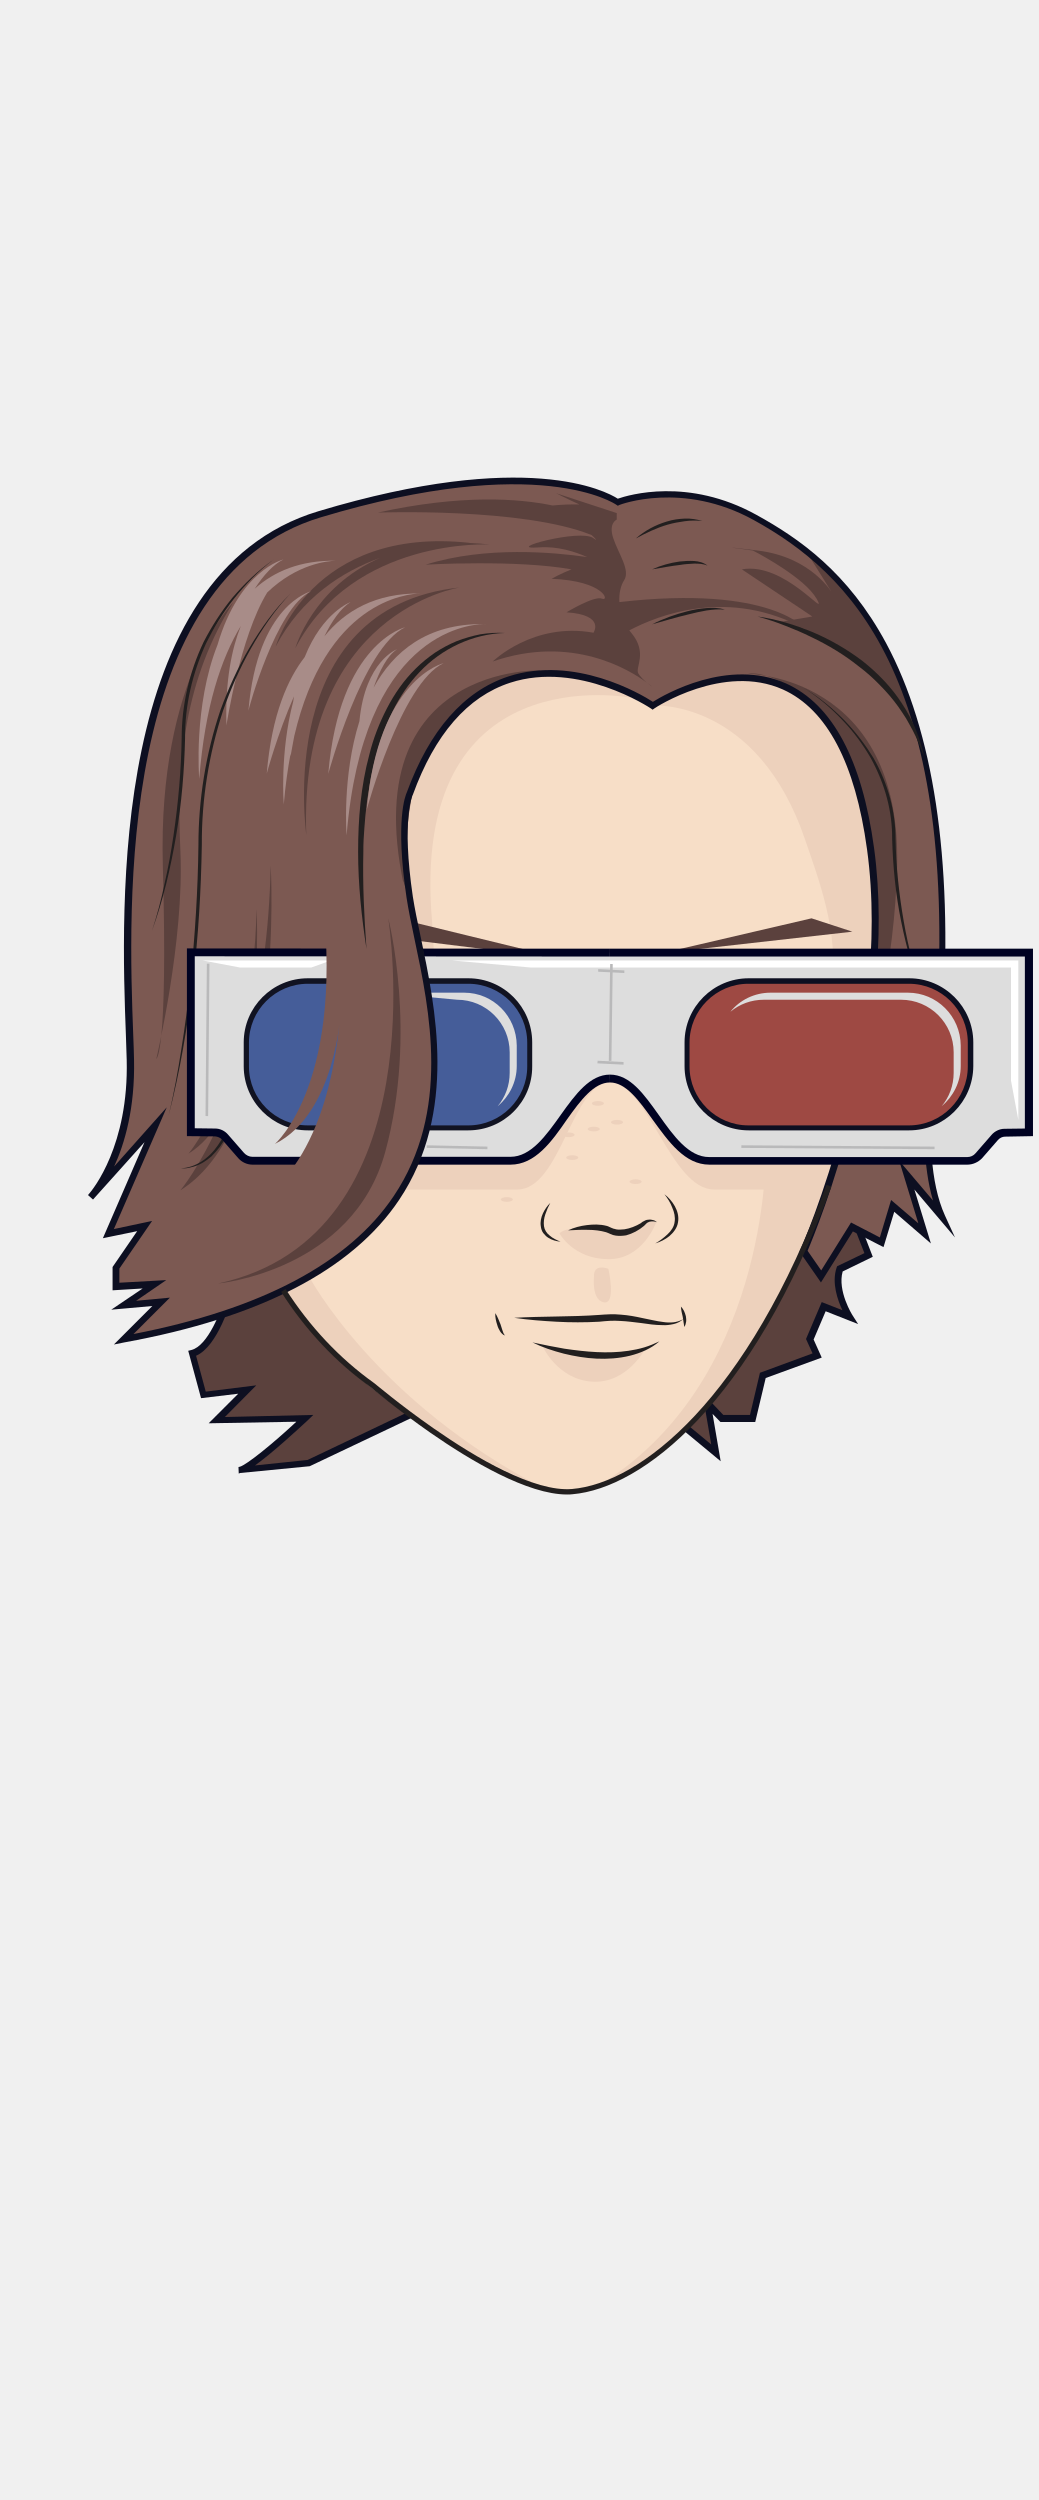
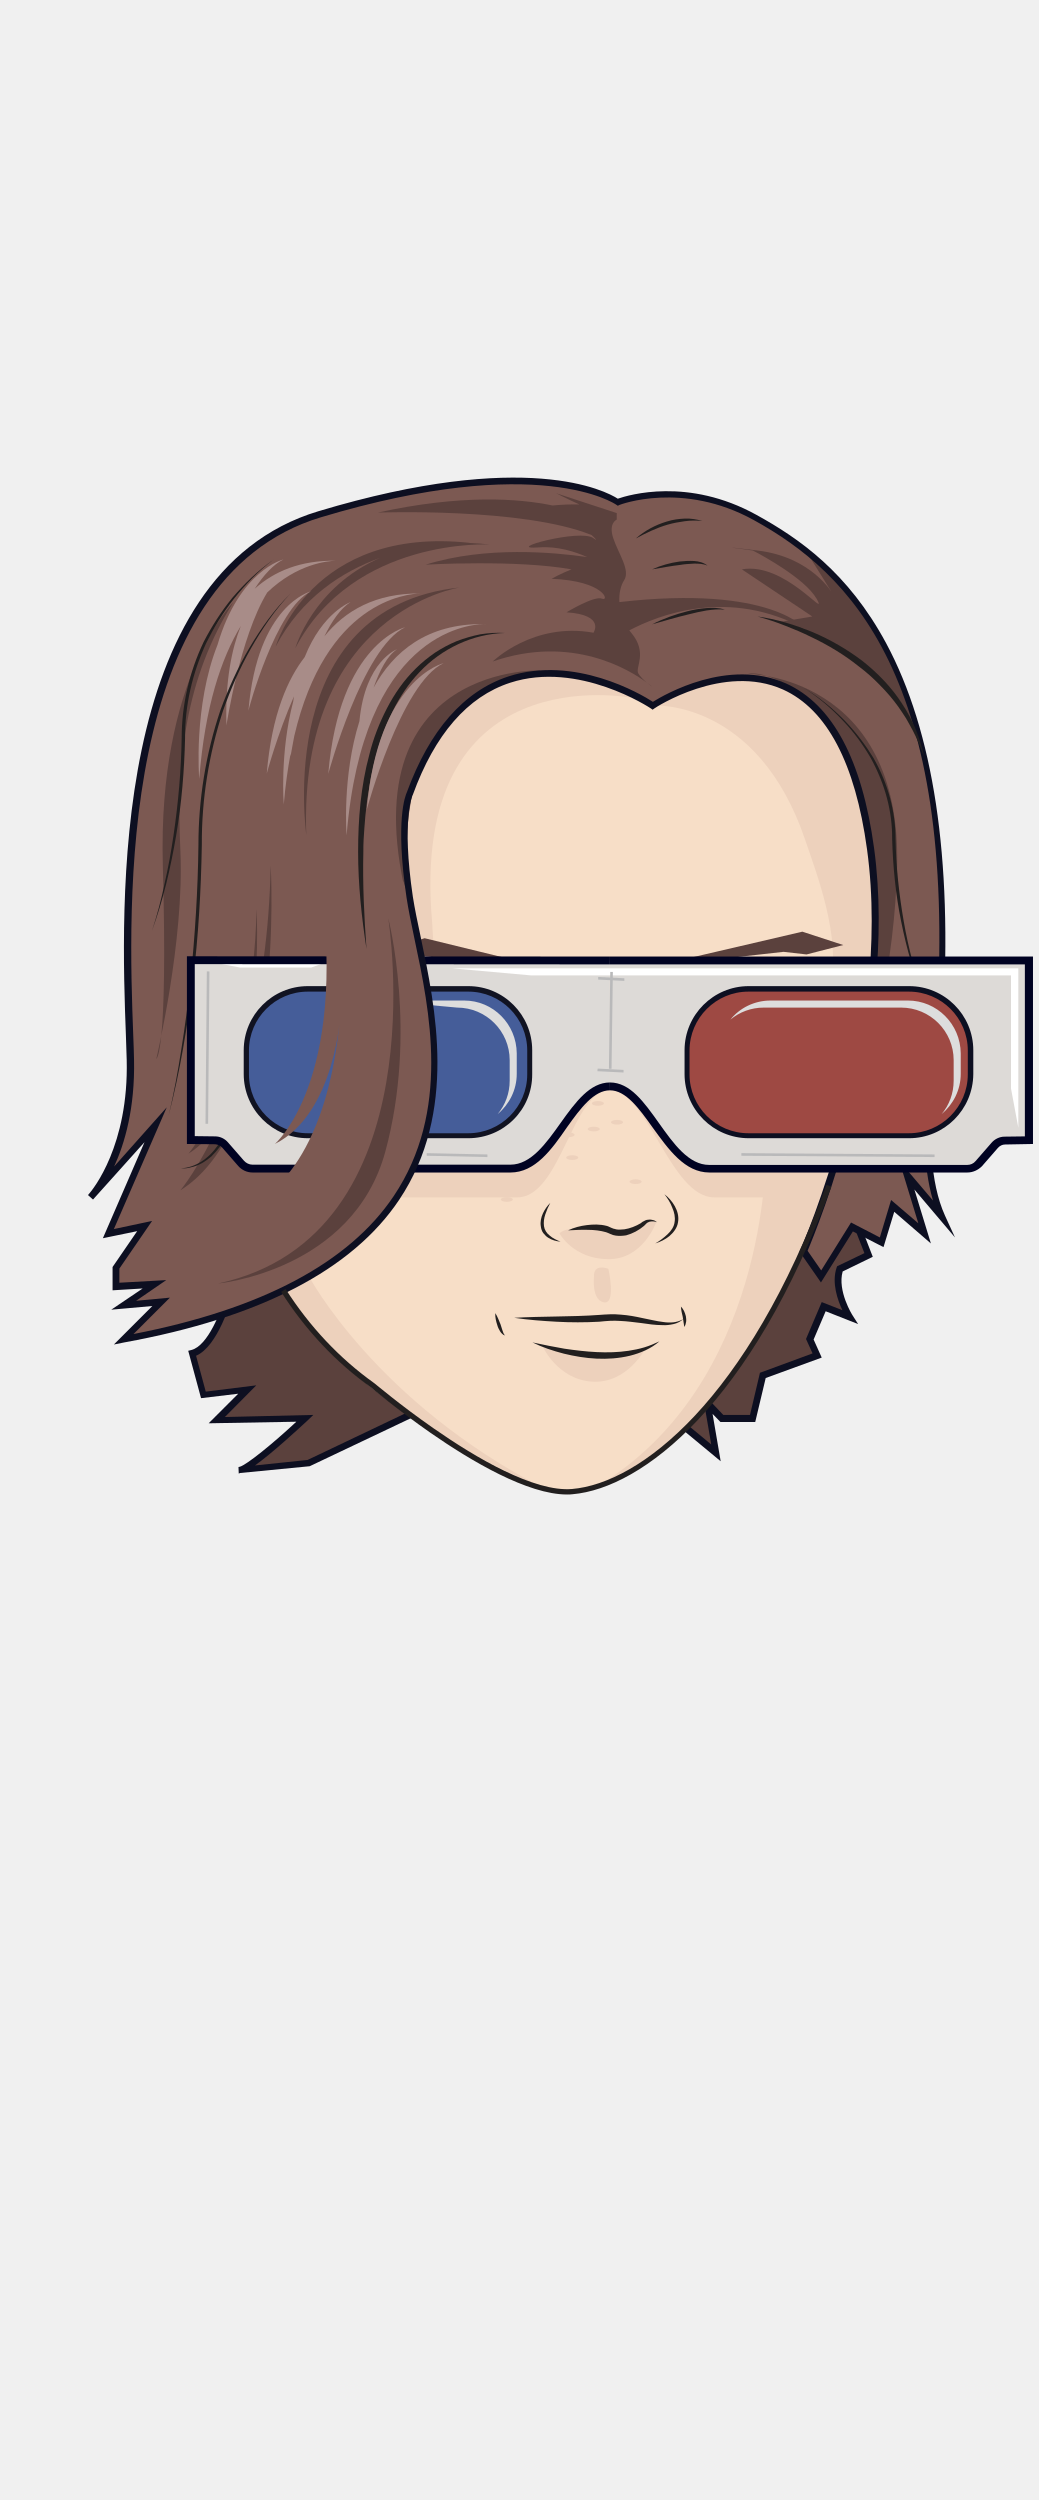
<svg xmlns="http://www.w3.org/2000/svg" version="1.1" id="Layer_1" x="0px" y="0px" viewBox="0 0 396.7 955" style="enable-background:new 0 0 396.7 955;" xml:space="preserve">
  <style type="text/css">
	.st0{fill:#5B413D;}
	.st1{fill:#0D0F21;}
	.st2{fill:#F7DEC7;}
	.st3{fill:#EDD1BC;}
	.st4{fill:#7C5952;}
	.st5{fill:#221F1F;}
	.st6{fill:#A88C88;}
- 	.st7{fill:#DDDDDD;}
+ 	.st7{fill:#DDDAD7;}
	.st8{fill:#FFFFFF;}
	.st9{fill:#000222;}
	.st10{fill:#455D99;}
- 	.st11{fill:#111322;}
- 	.st12{fill:#9E4943;}
- 	.st13{fill:#B9B9BA;}
+ 	.st11{fill:#DDDDDD;}
+ 	.st12{fill:#111322;}
+ 	.st13{fill:#9E4943;}
+ 	.st14{fill:#B9B9BA;}
</style>
  <path class="st0" d="M87.3,495.3c0,0-5.3,19.5-13.9,21.6l4.3,15.9l16.7-2.1l-11.7,11.8l33.7-0.6c0,0-21.3,20-25.3,19.8l26.7-2.6  l46.1-22l-33-92.3L87.3,495.3z" />
  <path class="st1" d="M91.2,562.9l-0.1-2.5l0.5-0.1c2.6-0.7,12.6-8.8,21.6-17.2l-33.5,0.6L91,532.4l-14.2,1.7L71.9,516l1.2-0.3  c6.4-1.6,11.4-15.1,13-20.5l45.7-52.2l33.9,94.6l-47.4,22.5l-26.7,2.6C91.4,562.9,91.3,562.9,91.2,562.9z M119.7,540.5l-2.4,2.3  c-3.7,3.4-13.2,12.2-19.9,17l20.1-2.1l44.9-21.4l-32.2-90l-41.7,49.3v0.2c-0.2,0.8-5.2,18.5-13.6,22.1l3.7,13.7l19.3-2.4l-12,12.1  L119.7,540.5z" />
  <path class="st0" d="M320.8,484.7l10.9-5.3l-7.1-18.4l-33.8,20.4l-38.9,55.7l21.6,17.9l-3.3-18.9l5.5,5.8h11.8l3.9-16.5l20.7-7.6  l-2.8-6.2l5.3-12.5l9.9,3.9C324.6,503,318,492.8,320.8,484.7z" />
  <path class="st1" d="M275.3,558.2l-25.1-20.8l39.8-56.9l35.3-21.3l8.1,20.9l-11.5,5.6c-2.1,7.4,3.7,16.7,3.8,16.8l2.1,3.3l-12.4-4.9  l-4.6,10.8l3.1,6.9l-21.4,7.8l-4,16.8h-13.3l-3-3.1L275.3,558.2z M253.6,536.8l18.1,15l-3.4-19.7l8,8.4h10.2l3.8-16.1l20.1-7.4  l-2.5-5.5l6-14.1l7.9,3.1c-1.8-3.8-4.2-10.5-2.2-16.3l0.2-0.5l10.4-5l-6.2-15.9l-32.2,19.5L253.6,536.8z" />
  <path class="st2" d="M81.5,400.1c0,0-1.1,84.6,61.1,129.1c0,0,9.6,8.2,22.6,17.3c16.7,11.6,39,24.6,53.6,23.4  c26.1-2.2,67.5-33.5,98-116.8l26.1-109.2l-12-75.9l-86.4-34L126,246.3L81.5,400.1z" />
  <path class="st3" d="M118.1,487.7c0,0,25.4,47.9,90.1,81.1c0,0-82.1-33.3-101.1-81.1L118.1,487.7L118.1,487.7z" />
  <path class="st3" d="M249.6,403.6c0,0,12.2,24.9,42.9,37.6c0,0,0.8,88.1-64.9,126.9c0,0,52.3-10.1,91.7-124.7l24.3-95.7l-23-85.4  l-47.2-14.6l-24.1,21.8c0,0,40.1-2.8,58.4,51.7C316.7,347.7,343.6,413.9,249.6,403.6z" />
-   <polygon class="st0" points="252.9,364.1 310,350.8 325.6,355.9 " />
+   <polygon class="st0" points="249.4,369.2 306.5,355.9 322.1,361 308.1,364.6 299.3,363.6 " />
  <path class="st3" d="M241.4,266.6c-16.4-8.2-13.9-30.3-13.9-30.3L159,247.2l-21.6,66.1l-26.8,175.5c18.7-9.4,35.7-68.2,55.3-122.2  l-0.8-14C155.9,249.5,241.4,266.6,241.4,266.6z" />
-   <polygon class="st0" points="215.2,366.3 158.2,352.4 142.6,357.3 " />
+   <polygon class="st0" points="219.2,372.3 162.2,358.4 146.6,363.3 " />
  <path class="st4" d="M249.4,269.6c0,0-64.7-43.7-92.9,33.6c0,0-4.6,8.6,0,39.5C162.6,383.3,204,483,47.3,511.6l14.3-14.3l-14.3,1.3  l11.8-8l-14.7,0.8v-7.1l10.9-16l-13.9,2.9l18.1-41.6l-24.8,27.7c0,0,16-16.8,15.1-52.5s-13-182.8,72.3-208.4s113.9-4.6,113.9-4.6  s24.4-9.7,52.5,5.9s79,50,70.6,191.6c0,0-11.2,49.2,0.9,75.6l-13.6-16l6.8,22.3L341,460.7l-4.2,13.9l-11.3-5.9l-11.8,18.9l-6.7-9.7  c0,0,35.7-79.8,25.6-153.8C318.8,223.1,249.4,269.6,249.4,269.6z" />
  <path class="st0" d="M285.7,257.4c0,0,58.7,0.4,57,73.5S307.8,476,307.8,476s28.7-74.7,26.2-140.2S294.3,255.4,285.7,257.4z" />
  <path class="st0" d="M103.4,330.6c-0.5,25.9-3.9,47.4-8.3,64.9c4.3-24.2,2.9-48.3,2.9-48.3c-1.3,64.5-26,93.5-26,93.5  c5.1-3.2,9.1-7.8,12.5-13.5c-8,18.6-15.6,27.5-15.6,27.5C109.4,429.5,103.4,330.6,103.4,330.6z" />
  <path class="st3" d="M207.1,514c0,0,5.8,13.1,19.3,13.8c13.4,0.7,20.2-12.8,20.2-12.8S234.1,521.3,207.1,514z" />
-   <path class="st3" d="M235.6,374.8h-90.9l-5.4,79.6c0,0,49.7,0,58.3,0c16.6,0,21-40.9,35.4-40.9" />
+   <path class="st3" d="M235.6,377.8h-90.9l-5.4,79.6c0,0,49.7,0,58.3,0c16.6,0,21-40.9,35.4-40.9" />
  <path class="st3" d="M213.7,471.1c0,0,5.2,9.8,18.6,9.9c13.4,0.2,18.4-14.2,18.4-14.2s-3.1-2.4-8.6,2.6c-2,1.8-6.2,0.4-10.7,0.2  C227.4,469.4,217.2,468,213.7,471.1z" />
  <path class="st0" d="M206.5,257.2c-70.6,10.5-47.5,98.7-47.5,98.7c-32.3-102.3,47.1-99.8,47.1-99.8L206.5,257.2z" />
  <path class="st5" d="M210.2,459.5c-0.8,1.5-1.4,2.9-1.9,4.4s-0.7,3-0.5,4.5c0.2,1.4,1,2.7,2.2,3.6c1.1,1,2.6,1.7,4.1,2.3  c-1.6-0.1-3.3-0.6-4.7-1.5c-0.7-0.4-1.3-1.1-1.9-1.8c-0.5-0.7-0.8-1.6-0.9-2.5c-0.3-1.7,0.1-3.5,0.8-5  C208.1,462,209,460.7,210.2,459.5z" />
-   <path class="st3" d="M234.8,374.8l74.2,79.6c0,0-30.3,0-36.2,0c-16.6,0-25.4-40.9-39.8-40.9" />
+   <path class="st3" d="M234.8,377.8l74.2,79.6c0,0-30.3,0-36.2,0c-16.6,0-25.4-40.9-39.8-40.9" />
  <path class="st5" d="M253.8,456.2c1.6,1.2,3,2.8,4,4.6c1,1.8,1.6,4,1.2,6.1c-0.3,2.2-1.8,4-3.3,5.3c-1.6,1.3-3.5,2.2-5.4,2.8  c1.8-1,3.3-2.2,4.7-3.5s2.5-2.9,2.7-4.7c0.3-1.8-0.1-3.7-0.9-5.5C256.1,459.4,255,457.7,253.8,456.2z" />
  <path class="st5" d="M217,470c2.3-1.1,4.7-1.7,7.1-2c2.5-0.3,5-0.4,7.7,0.3c0.3,0.1,0.7,0.2,1,0.4l0.9,0.4c0.3,0.1,0.5,0.2,0.8,0.3  c0.3,0,0.5,0.1,0.8,0.2c1,0.2,2.1,0.1,3.2,0c2.1-0.3,4.4-1.2,6.4-2.4l-0.1,0.1c0.4-0.5,0.9-0.7,1.5-1c0.5-0.3,1.1-0.4,1.6-0.4  c0.6-0.1,1.1,0.1,1.7,0.2c0.5,0.1,1,0.5,1.4,0.8c-1-0.4-2-0.4-2.9-0.2c-0.4,0.2-0.8,0.3-1.1,0.6c-0.3,0.3-0.7,0.7-0.9,0.9l0,0  l-0.1,0.1c-2,1.7-4.3,2.9-6.8,3.6c-1.3,0.2-2.7,0.3-4,0.1c-0.7-0.1-1.4-0.3-2-0.6l-0.9-0.4c-0.3-0.1-0.5-0.2-0.8-0.3  c-2.1-0.6-4.5-0.9-6.9-0.9C222,469.7,219.6,469.9,217,470z" />
  <g>
    <path class="st6" d="M128.3,214.2c0.3,0,0.6,0,0.9,0C129.2,214.2,128.9,214.2,128.3,214.2z" />
    <path class="st6" d="M128.3,214.2c-13.5-0.2-23.5,4-31,10.7c3.4-5.2,7.1-9.3,11-11.2c0,0-16.8,4-25.2,32.6c-9.3,23.5-7,51.2-7,51.2   c2.2-27.6,8.4-46,15.9-58.4c-3.5,8.8-6,21-5.5,38c0,0,5.1-33.7,15.6-50.8C113.5,215.4,125,214.3,128.3,214.2z" />
  </g>
  <path class="st5" d="M111,226.7c-6,6.3-10.9,13.5-15.2,21.1c-4.3,7.6-7.7,15.5-10.6,23.7c-5.4,16.5-8.2,33.8-8.1,51.2  c-0.3,17.4-1.3,34.8-3.4,52.1c-2.1,17.3-4.9,34.5-9.3,51.4c2-8.5,3.6-17,4.9-25.6c1.4-8.6,2.5-17.2,3.4-25.8  c1.8-17.3,2.9-34.7,3.1-52c0-17.4,2.8-34.9,8.4-51.5c3-8.2,6.6-16.2,11-23.7C99.7,240,104.8,232.8,111,226.7z" />
  <path class="st5" d="M196.4,503.4c5.4-0.3,10.9-0.4,16.3-0.5c5.4-0.1,10.8-0.2,16.2-0.6c2.6-0.2,5.5-0.4,8.3-0.1  c2.8,0.2,5.5,0.7,8.2,1.3c2.7,0.5,5.3,1.2,7.9,1.5c2.6,0.4,5.3,0.3,7.7-1.1c-1,0.9-2.3,1.6-3.7,1.9c-1.4,0.3-2.8,0.5-4.2,0.4  c-2.8,0-5.5-0.4-8.2-0.8c-2.7-0.3-5.3-0.7-8-0.8c-2.7-0.2-5.2,0-8,0.3c-5.5,0.3-10.9,0.3-16.3,0  C207.2,504.6,201.8,504.2,196.4,503.4z" />
  <path class="st5" d="M260.1,499.1c0.5,0.5,0.9,1.1,1.2,1.7c0.3,0.6,0.5,1.3,0.7,2c0.1,0.7,0.2,1.4,0.1,2.1s-0.3,1.4-0.7,2  c-0.2-1.4-0.4-2.6-0.6-3.9C260.5,501.8,260.2,500.5,260.1,499.1z" />
  <path class="st5" d="M69,446.3c5.5-0.2,10.7-3.6,14.3-8.9c1.8-2.6,3.4-5.6,4.5-8.9c1.2-3.2,2.2-6.7,2.8-10.2  c0.1-0.4,0.2-0.9,0.3-1.3l0.2-1.3c0.1-0.9,0.3-1.8,0.4-2.7l0.3-2.7L92,409l0.1-1.4c0.2-1.8,0.3-3.6,0.4-5.5l0.1-2.7  c0-0.9,0-1.8,0.1-2.7c0.1-7.3-0.1-14.7-0.5-22c0.8,7.3,1.4,14.6,1.4,22s-0.4,14.8-1.9,22c-0.7,3.6-1.7,7.1-2.9,10.4  c-1.3,3.3-2.9,6.4-4.9,9.1c-1,1.3-2.1,2.5-3.2,3.6c-1.2,1-2.4,1.9-3.7,2.6c-1.3,0.7-2.6,1.2-4,1.5C71.7,446.3,70.4,446.4,69,446.3z" />
  <path class="st0" d="M297.7,237.6c0,0,44.5,15.9,51.3,40.6c0,0-3.8-34.5-41.2-67.9l10.2,16.4c0,0-7.8-13.9-28.6-16.4  c-20.7-2.5-1.8,0-1.8,0s15.1,7.7,22,15.3c1,1.1,1.8,2.2,2.4,3.2c4.6,8.4-12.2-14.3-28.6-11.3l26.9,18L297.7,237.6z" />
-   <path class="st7" d="M233,363.9H72.9v68.7l9.2,0.1c1.5,0,2.9,0.7,3.8,1.8l6.1,7c1.1,1.3,2.7,2,4.4,2c0,0,82,0,98.6,0  s23.6-31.5,38-31.5" />
+   <path class="st7" d="M233,366.9H72.9v68.7l9.2,0.1c1.5,0,2.9,0.7,3.8,1.8l6.1,7c1.1,1.3,2.7,2,4.4,2c0,0,82,0,98.6,0  s23.6-31.5,38-31.5" />
  <polygon class="st8" points="118.9,369.6 91.7,369.6 77.4,366.9 126.4,366.9 " />
  <path class="st0" d="M89.1,230.1c0,0-28.9,28.3-26.9,100.6s-2.5,73.8-2.5,73.8s10.8-45.2,9.2-79.6C67.3,290.3,70.9,259.1,89.1,230.1  z" />
-   <path class="st9" d="M195,444.9H96.5c-2.1,0-4.1-0.9-5.5-2.5l-6.1-7c-0.7-0.8-1.7-1.2-2.7-1.3L71.4,434v-71.7l161.6,0.1v3  l-158.6-0.1V431l7.8,0.1c1.9,0,3.7,0.9,4.9,2.3l6.1,7c0.8,0.9,2,1.5,3.2,1.5H195c7.8,0,13.6-8.1,19.2-16c5.7-8,11.2-15.4,18.8-15.4  v3c-6.1,0-11.2,6.8-16.4,14.1C210.7,436.2,204.4,444.9,195,444.9z" />
+   <path class="st9" d="M195,447.9H96.5c-2.1,0-4.1-0.9-5.5-2.5l-6.1-7c-0.7-0.8-1.7-1.2-2.7-1.3L71.4,437v-71.7l161.6,0.1v3  l-158.6-0.1V434l7.8,0.1c1.9,0,3.7,0.9,4.9,2.3l6.1,7c0.8,0.9,2,1.5,3.2,1.5H195c7.8,0,13.6-8.1,19.2-16c5.7-8,11.2-15.4,18.8-15.4  v3c-6.1,0-11.2,6.8-16.4,14.1C210.7,439.2,204.4,447.9,195,447.9z" />
  <g>
-     <path class="st10" d="M117.6,430.8h61.3c13,0,23.5-10.5,23.5-23.5v-9.1c0-13-10.5-23.5-23.5-23.5h-61.3c-13,0-23.5,10.5-23.5,23.5   v9.1C94.2,420.3,104.7,430.8,117.6,430.8z" />
+     <path class="st10" d="M117.6,433.8h61.3c13,0,23.5-10.5,23.5-23.5v-9.1c0-13-10.5-23.5-23.5-23.5h-61.3c-13,0-23.5,10.5-23.5,23.5   v9.1C94.2,423.3,104.7,433.8,117.6,433.8z" />
  </g>
-   <path class="st7" d="M177.3,379.2H150c-6.2,0,24.6,2.7,24.6,2.7c11.1,0,20.1,9,20.1,20.1v7.8c0,4.9-1.7,9.3-4.6,12.8  c4.4-3.7,7.3-9.2,7.3-15.4v-7.8C197.3,388.2,188.4,379.2,177.3,379.2z" />
+   <path class="st11" d="M177.3,382.2H150c-6.2,0,24.6,2.7,24.6,2.7c11.1,0,20.1,9,20.1,20.1v7.8c0,4.9-1.7,9.3-4.6,12.8  c4.4-3.7,7.3-9.2,7.3-15.4v-7.8C197.3,391.2,188.4,382.2,177.3,382.2z" />
  <g>
-     <path class="st11" d="M178.9,431.8h-61.3c-13.5,0-24.5-11-24.5-24.5v-9.1c0-13.5,11-24.5,24.5-24.5h61.3c13.5,0,24.4,11,24.4,24.5   v9.1C203.4,420.9,192.4,431.8,178.9,431.8z M117.6,375.8c-12.4,0-22.5,10.1-22.5,22.5v9.1c0,12.4,10.1,22.5,22.5,22.5h61.3   c12.4,0,22.5-10.1,22.5-22.5v-9.1c0-12.4-10.1-22.5-22.5-22.5H117.6z" />
+     <path class="st12" d="M178.9,434.8h-61.3c-13.5,0-24.5-11-24.5-24.5v-9.1c0-13.5,11-24.5,24.5-24.5h61.3c13.5,0,24.4,11,24.4,24.5   v9.1C203.4,423.9,192.4,434.8,178.9,434.8z M117.6,378.8c-12.4,0-22.5,10.1-22.5,22.5v9.1c0,12.4,10.1,22.5,22.5,22.5h61.3   c12.4,0,22.5-10.1,22.5-22.5v-9.1c0-12.4-10.1-22.5-22.5-22.5H117.6z" />
  </g>
  <path class="st4" d="M154.1,336.8c0,0,42.3,110-33.3,147.3l-21.8-26c0,0,26.2-11.3,31.1-71.6c0,0-1.7,38.7-25.1,50.5  c0,0,27.9-23.8,17.4-100.3h31.7V336.8z" />
  <g>
    <path class="st1" d="M43.5,513.6l14.7-14.7l-15.7,1.4l12-8.1L43,492.9V484l9.4-13.7L39.3,473l15.9-36.7L36,457.7   c-0.2,0.3-0.4,0.5-0.5,0.5l-1.9-1.7l0.2-0.2c1.8-2,15.4-18.8,14.6-51.4c-0.1-2.5-0.2-5.7-0.3-9.2c-1.8-48.2-6.7-176.3,73.5-200.4   c79.5-23.9,109.9-7.7,114.4-4.8c4.1-1.4,26.8-8.3,53,6.2c16.3,9,34.9,21.9,49.5,49c18.1,33.7,25.4,82,21.7,143.7v0.2   c-0.1,0.5-10.9,49.1,0.8,74.8l3.8,8.3l-15.5-18.3l6.3,20.6l-14-12.1l-4.1,13.5l-11.7-6l-12.2,19.5l-8.2-11.8l0.3-0.6   c0.4-0.8,35.5-80.4,25.5-153.1c-4.5-32.9-15.3-53.4-32.1-61c-22.7-10.2-48.9,7-49.1,7.2l-0.7,0.5l-0.7-0.5   c-0.3-0.2-27.6-18.3-53.7-9.8c-16.3,5.3-28.8,19.7-37.2,42.8l-0.1,0.2c0,0.1-4.3,8.9,0.1,38.7c0.7,4.5,1.8,9.8,3,15.4   c5.6,26.7,14.2,66.9-8.2,100.4c-17.9,26.8-53.3,45.1-105,54.5L43.5,513.6z M64.9,495.7L51,509.6c48.9-9.5,82.3-27.2,99.4-52.7   c21.8-32.5,13.8-70.6,7.9-98.4c-1.2-5.7-2.3-11-3-15.6c-4.4-29.6-0.4-39.1,0.1-40.2c8.7-23.8,21.8-38.7,38.8-44.3   c25.3-8.2,50.6,6.7,55.2,9.7c4.5-2.8,28.8-16.9,50.9-7c17.7,8,29,29.1,33.6,62.9c9.5,69.9-22.1,146-25.4,153.8l5.2,7.5l11.4-18.3   l11,5.7l4.3-14.3l10.4,8.9l-7.3-23.9l12.9,15.2c-7.9-26.8,0.8-66.7,1.5-69.6c7.7-130.2-33.3-170.1-69.9-190.3   c-27.3-15.1-51.2-5.9-51.4-5.8l-0.6,0.3l-0.6-0.4c-0.3-0.2-29.3-20.3-112.8,4.8c-78.3,23.5-73.5,150.2-71.7,197.9   c0.1,3.6,0.3,6.7,0.3,9.3c0.4,18.6-3.6,32.1-7.6,40.8L63.7,423l-20.2,46.5l14.6-3.1l-12.5,18.2v5.4l17.9-1L52,496.9L64.9,495.7z" />
  </g>
  <path class="st5" d="M189.2,501.6c0.9,1.4,1.4,2.9,2,4.3l0.7,2.2c0.3,0.7,0.4,1.5,1,2c-0.4,0-0.8-0.3-1.1-0.6  c-0.3-0.3-0.6-0.6-0.8-1c-0.4-0.7-0.8-1.4-1-2.2C189.5,504.8,189.1,503.2,189.2,501.6z" />
  <path class="st5" d="M203.4,512.8c4.1,0.9,8.2,1.7,12.2,2.4c4.1,0.6,8.2,1.1,12.3,1.3s8.2,0.1,12.2-0.5c2-0.3,4-0.7,6-1.3  s3.9-1.4,5.8-2.3c-1.6,1.4-3.4,2.5-5.3,3.4c-1.9,0.9-4,1.6-6,2.1c-4.2,1-8.5,1.3-12.7,1.1s-8.4-0.9-12.5-1.9  C211.2,516,207.2,514.7,203.4,512.8z" />
  <path class="st5" d="M192.9,241.8c-12.4,0.3-24.3,6.1-32.6,14.9c-4.2,4.4-7.6,9.5-10.3,15s-4.9,11.2-6.4,17.2  c-0.2,0.7-0.4,1.5-0.6,2.2l-0.5,2.2c-0.3,1.5-0.7,3-1,4.5l-0.7,4.6l-0.4,2.3l-0.3,2.3c-0.4,3.1-0.7,6.1-0.9,9.2l-0.3,4.6  c-0.1,1.5-0.1,3.1-0.1,4.6c-0.3,12.3,0.3,24.7,1.2,37.1c-1.9-12.3-3.2-24.7-3.2-37.1s1-25,4.3-37.2c1.5-6.1,3.8-12,6.7-17.6  s6.5-10.8,11.1-15.3c2.2-2.2,4.7-4.2,7.3-6c2.6-1.7,5.4-3.2,8.3-4.4c2.9-1.1,6-2,9-2.6C186.7,241.8,189.8,241.6,192.9,241.8z" />
  <path class="st5" d="M242.9,205.7c3.4-3,7.5-5.2,11.9-6.5c2.2-0.7,4.5-1,6.8-1.1s4.6,0.3,6.7,0.9c-2.3-0.2-4.5-0.2-6.7,0.1  s-4.4,0.7-6.5,1.3s-4.2,1.4-6.2,2.3C246.9,203.6,244.9,204.6,242.9,205.7z" />
  <path class="st5" d="M249.1,217.5c3.3-1.5,6.9-2.5,10.5-3c1.8-0.2,3.7-0.3,5.5-0.2s3.8,0.6,5.2,1.8c-1.7-0.8-3.5-0.8-5.2-0.8  c-1.8,0.1-3.6,0.2-5.3,0.5C256.3,216.2,252.7,216.9,249.1,217.5z" />
  <path class="st5" d="M249.1,238.5c4.3-2.2,8.8-3.8,13.5-5c2.3-0.6,4.7-1,7.1-1.2s4.9-0.2,7.2,0.6c-2.4-0.3-4.7,0-7,0.3  c-2.3,0.4-4.6,0.9-6.9,1.5C258.3,235.8,253.7,237.2,249.1,238.5z" />
  <path class="st5" d="M289.4,235.5c7.2,1,14.3,3.2,21.1,6c6.8,2.9,13.2,6.6,19.1,11.1c5.8,4.6,11,10,15,16.2  c4.1,6.1,6.9,13.1,8.4,20.3c-1.3-3.4-2.6-6.8-4.3-10c-0.8-1.6-1.8-3.2-2.6-4.7c-1-1.5-1.9-3-3-4.5c-2.1-2.9-4.4-5.6-7-8.2  c-2.5-2.6-5.2-5-8-7.1c-5.6-4.5-11.8-8.2-18.3-11.3c-3.2-1.6-6.6-3-9.9-4.3C296.4,237.6,292.9,236.5,289.4,235.5z" />
  <g>
    <path class="st5" d="M216.6,570.9c-15,0-36.5-12.7-52.2-23.6c-12.9-9-22.6-17.2-22.7-17.3c-13.4-9.6-25-21.9-34.3-36.5l1.7-1.1   c9.2,14.4,20.6,26.5,33.9,36c0.2,0.1,9.8,8.3,22.6,17.2c16.2,11.3,38.5,24.4,52.9,23.2c26-2.2,67-34,97.2-116.2l1.9,0.7   c-30.5,83-72.3,115.2-98.9,117.5C218,570.9,217.3,570.9,216.6,570.9z" />
  </g>
  <path class="st3" d="M226.9,487.8c0,0-1,8.8,3.8,9.7c4.8,0.8,1.7-12.8,1.7-12.8S226.6,482.3,226.9,487.8z" />
  <ellipse class="st3" cx="218.6" cy="442.2" rx="2.3" ry="0.9" />
  <ellipse class="st3" cx="193.6" cy="458.2" rx="2.3" ry="0.9" />
  <ellipse class="st3" cx="242.8" cy="451.4" rx="2.3" ry="0.9" />
  <ellipse class="st3" cx="226.8" cy="431.3" rx="2.3" ry="0.9" />
  <ellipse class="st3" cx="217.2" cy="433.5" rx="2.3" ry="0.9" />
  <ellipse class="st3" cx="228.4" cy="421.5" rx="2.3" ry="0.9" />
  <ellipse class="st3" cx="235.7" cy="428.7" rx="2.3" ry="0.9" />
  <path class="st0" d="M175.7,224.4c0,0-61.7,9.2-58.7,94.6C117.1,318.9,104,232,175.7,224.4z" />
  <path class="st0" d="M179,207.4c0.5,0,0.7,0,0.7,0c-60.9-6.7-74.4,39.6-74.4,39.6c9.8-18.7,25.5-28.7,39.9-33.9  c-25.7,11.2-32.4,34.5-32.4,34.5c22.3-42.5,74.4-39.6,74.4-39.6C184.4,207.7,181.6,207.5,179,207.4z" />
  <path class="st0" d="M148.3,350.7c0,0,19.6,121.4-65,139.6c0,0,51.5-4.8,63.9-50.4S148.3,350.7,148.3,350.7z" />
  <g>
    <path class="st0" d="M247.2,260.8c1,0.9,1.9,1.5,1.9,1.5S248.5,261.7,247.2,260.8z" />
    <path class="st0" d="M307.8,240.4c0,0-12.9-17.1-71.2-10.4c-0.2-3.5,0.6-6.5,1.8-8.3c2.5-3.8-2.1-10.1-4.1-16s1.3-7.2,1.3-7.2V196   l-23.2-7.6c0,0,4.7,2.4,8.9,4.3c-3.2-0.1-7.1,0.1-10.2,0.4c-13-2.7-34.9-4.3-66.8,2.7c0,0,55.6-2,81.7,8.6c1.8,1.6,2.3,2.4,0.7,1.2   c-4.9-3.8-35.4,4.6-20.7,3.5c6.9-0.5,13.6,1.6,18.3,3.7c-12.5-1.8-38.7-4.3-61.7,2.9c0,0,34.6-2,55.7,1.8c-4.1,1.6-7.6,3.6-7.6,3.6   c20.3,0.8,22.2,8.8,19.3,7.6c-2.9-1.3-13.6,5.2-13.6,5.2c15,1,10.3,7.8,10.3,7.8c-23-4.2-38.5,11-38.5,11   c30.3-10.5,52.5,3.3,58.9,8.1c-1.2-1-2.6-2.4-3.3-3.6c-1.2-2.3,3.7-7.8-2.6-15.4c-0.3-0.3-0.5-0.7-0.8-1   C251.4,235,278.4,224.2,307.8,240.4z" />
  </g>
  <path class="st6" d="M154.8,239.6c0,0-25.2,6-29.4,56C125.4,295.6,138.5,247.3,154.8,239.6z" />
  <path class="st6" d="M169.5,253.3c0,0-25.2,6-29.4,56C140.1,309.3,153.2,260.9,169.5,253.3z" />
  <path class="st6" d="M118.8,225.9c0,0-20.5,4.9-23.9,45.6C94.8,271.4,105.4,232.1,118.8,225.9z" />
  <g>
    <path class="st6" d="M160.8,226.7c0.3,0,0.6,0,0.9,0C161.7,226.7,161.4,226.7,160.8,226.7z" />
    <path class="st6" d="M160.8,226.7c-17.3-0.2-29,6.6-36.9,16.4c2.9-5.9,6.2-10.7,10-13.1c0,0-10.7,3.9-17.5,21   c-6.3,8.1-12.6,21.7-14.5,44.5c0,0,4-14.9,10.4-29.5c-0.1,0.7-0.2,1.3-0.3,2c-5.2,19.8-3.6,39.3-3.6,39.3   c0.6-7.1,1.5-13.5,2.6-19.4c0,0.4,0,0.7,0,1c0,0,0.5-3,1.4-7.7C124.4,229.9,155.1,226.8,160.8,226.7z" />
  </g>
  <g>
    <path class="st6" d="M142.7,262.7c2.3-6.5,5.3-12.4,9-14.7c0,0-12.2,4.4-14.4,27.5c-6.7,21.2-4.9,43.6-4.9,43.6   c6.3-76.5,45.8-80.5,52.3-80.7C163.1,238.2,150.3,248.9,142.7,262.7z" />
    <path class="st6" d="M184.7,238.5c0.3,0,0.6,0,0.9,0C185.7,238.5,185.3,238.4,184.7,238.5z" />
  </g>
  <path class="st5" d="M104.6,213.7c-6,4.5-10.9,9.6-15.2,15c-4.3,5.4-7.7,11.1-10.6,16.9c-5.4,11.7-8.2,24.1-8.1,36.4  c-0.3,12.4-1.3,24.8-3.4,37.1c-2.1,12.3-4.9,24.6-9.3,36.6c2-6,3.6-12.1,4.9-18.3c1.4-6.1,2.5-12.3,3.4-18.4  c1.8-12.3,2.9-24.7,3.1-37.1c0-12.4,2.8-24.9,8.4-36.7c3-5.8,6.6-11.5,11-16.9C93.3,223.1,98.4,218,104.6,213.7z" />
  <path class="st5" d="M306.9,262.7c6,3.8,10.9,8.1,15.2,12.7c4.3,4.5,7.7,9.3,10.6,14.3c5.4,9.9,8.2,20.3,8.1,30.8  c0.3,10.5,1.3,20.9,3.4,31.3s4.9,20.7,9.3,30.9c-2-5.1-3.6-10.2-4.9-15.4c-1.4-5.2-2.5-10.3-3.4-15.5c-1.8-10.4-2.9-20.8-3.1-31.3  c0-10.5-2.8-21-8.4-30.9c-3-4.9-6.6-9.7-11-14.3C318.2,270.7,313.1,266.4,306.9,262.7z" />
-   <path class="st7" d="M233,363.9h160.1v68.7l-9.2,0.1c-1.5,0-2.9,0.7-3.8,1.8l-6.1,7c-1.1,1.3-2.7,2-4.4,2c0,0-82,0-98.6,0  S247.4,412,233,412" />
-   <path class="st9" d="M369.5,444.9H271c-9.4,0-15.6-8.8-21.7-17.2c-5.2-7.3-10.2-14.2-16.3-14.2v-3c7.7,0,13,7.5,18.7,15.5  c5.6,7.9,11.4,16,19.2,16h98.6c1.2,0,2.4-0.5,3.2-1.5l6.1-7c1.2-1.4,3.1-2.3,4.9-2.3l7.8-0.1v-65.7H233v-3h161.6V434l-10.7,0.2  c-1,0-2,0.5-2.7,1.3l-6.1,7C373.6,444,371.6,444.9,369.5,444.9z" />
+   <path class="st7" d="M233,366.9h160.1v68.7l-9.2,0.1c-1.5,0-2.9,0.7-3.8,1.8l-6.1,7c-1.1,1.3-2.7,2-4.4,2c0,0-82,0-98.6,0  S247.4,415,233,415" />
+   <path class="st9" d="M369.5,447.9H271c-9.4,0-15.6-8.8-21.7-17.2c-5.2-7.3-10.2-14.2-16.3-14.2v-3c7.7,0,13,7.5,18.7,15.5  c5.6,7.9,11.4,16,19.2,16h98.6c1.2,0,2.4-0.5,3.2-1.5l6.1-7c1.2-1.4,3.1-2.3,4.9-2.3l7.8-0.1v-65.7H233v-3h161.6V437l-10.7,0.2  c-1,0-2,0.5-2.7,1.3l-6.1,7C373.6,447,371.6,447.9,369.5,447.9z" />
  <g>
-     <path class="st12" d="M285.9,430.8h61.3c13,0,23.5-10.5,23.5-23.5v-9.1c0-13-10.5-23.5-23.5-23.5h-61.3c-13,0-23.5,10.5-23.5,23.5   v9.1C262.5,420.3,273,430.8,285.9,430.8z" />
+     <path class="st13" d="M285.9,433.8h61.3c13,0,23.5-10.5,23.5-23.5v-9.1c0-13-10.5-23.5-23.5-23.5h-61.3c-13,0-23.5,10.5-23.5,23.5   v9.1C262.5,423.3,273,433.8,285.9,433.8z" />
  </g>
-   <path class="st7" d="M346.8,379.2h-52.4c-6.2,0-11.8,2.8-15.4,7.3c3.5-2.9,7.9-4.6,12.8-4.6h52.4c11.1,0,20.1,9,20.1,20.1v7.8  c0,4.9-1.7,9.3-4.6,12.8c4.4-3.7,7.3-9.2,7.3-15.4v-7.8C366.9,388.2,357.9,379.2,346.8,379.2z" />
+   <path class="st11" d="M346.8,382.2h-52.4c-6.2,0-11.8,2.8-15.4,7.3c3.5-2.9,7.9-4.6,12.8-4.6h52.4c11.1,0,20.1,9,20.1,20.1v7.8  c0,4.9-1.7,9.3-4.6,12.8c4.4-3.7,7.3-9.2,7.3-15.4v-7.8C366.9,391.2,357.9,382.2,346.8,382.2z" />
  <g>
-     <path class="st1" d="M347.3,431.8H286c-13.5,0-24.5-11-24.5-24.5v-9.1c0-13.5,11-24.5,24.5-24.5h61.3c13.5,0,24.5,11,24.5,24.5v9.1   C371.7,420.9,360.7,431.8,347.3,431.8z M285.9,375.8c-12.4,0-22.5,10.1-22.5,22.5v9.1c0,12.4,10.1,22.5,22.5,22.5h61.3   c12.4,0,22.5-10.1,22.5-22.5v-9.1c0-12.4-10.1-22.5-22.5-22.5H285.9z" />
+     <path class="st1" d="M347.3,434.8H286c-13.5,0-24.5-11-24.5-24.5v-9.1c0-13.5,11-24.5,24.5-24.5h61.3c13.5,0,24.5,11,24.5,24.5v9.1   C371.7,423.9,360.7,434.8,347.3,434.8z M285.9,378.8c-12.4,0-22.5,10.1-22.5,22.5v9.1c0,12.4,10.1,22.5,22.5,22.5h61.3   c12.4,0,22.5-10.1,22.5-22.5v-9.1c0-12.4-10.1-22.5-22.5-22.5H285.9z" />
  </g>
-   <polygon class="st8" points="389,366.9 389,366.9 386.2,366.9 172.7,366.9 202.8,369.6 386.2,369.6 386.2,412.8 389,427.8   389,369.6 389,369.6 " />
+   <polygon class="st8" points="389,369.9 389,369.9 386.2,369.9 172.7,369.9 202.8,372.6 386.2,372.6 386.2,415.8 389,430.8   389,372.6 389,372.6 " />
  <g>
-     <rect x="214.8" y="386.3" transform="matrix(1.367141e-02 -0.9999 0.9999 1.367141e-02 -156.6329 614.7422)" class="st13" width="37" height="1" />
+     <rect x="214.8" y="389.3" transform="matrix(1.367150e-02 -0.9999 0.9999 1.367150e-02 -159.5891 617.7213)" class="st14" width="37" height="1" />
  </g>
  <g>
-     <rect x="50.2" y="396.7" transform="matrix(8.785672e-03 -1 1 8.785672e-03 -318.6351 473.0374)" class="st13" width="58.2" height="1" />
+     <rect x="50.2" y="399.7" transform="matrix(8.785333e-03 -1 1 8.785333e-03 -321.6464 475.9695)" class="st14" width="58.2" height="1" />
  </g>
  <g>
-     <polygon class="st13" points="283.2,438.5 283.2,437.5 357,438 357,439  " />
+     <polygon class="st14" points="283.2,441.5 283.2,440.5 357,441 357,442  " />
  </g>
  <g>
-     <polygon class="st13" points="163,438.5 163,437.5 186.2,438 186.2,439  " />
+     <polygon class="st14" points="163,441.5 163,440.5 186.2,441 186.2,442  " />
  </g>
  <g>
-     <polygon class="st13" points="228.5,371.2 228.5,370.2 238.5,370.7 238.5,371.7  " />
+     <polygon class="st14" points="228.5,374.2 228.5,373.2 238.5,373.7 238.5,374.7  " />
  </g>
  <g>
-     <polygon class="st13" points="228.2,406.2 228.3,405.2 238.2,405.7 238.2,406.7  " />
+     <polygon class="st14" points="228.2,409.2 228.3,408.2 238.2,408.7 238.2,409.7  " />
  </g>
</svg>
